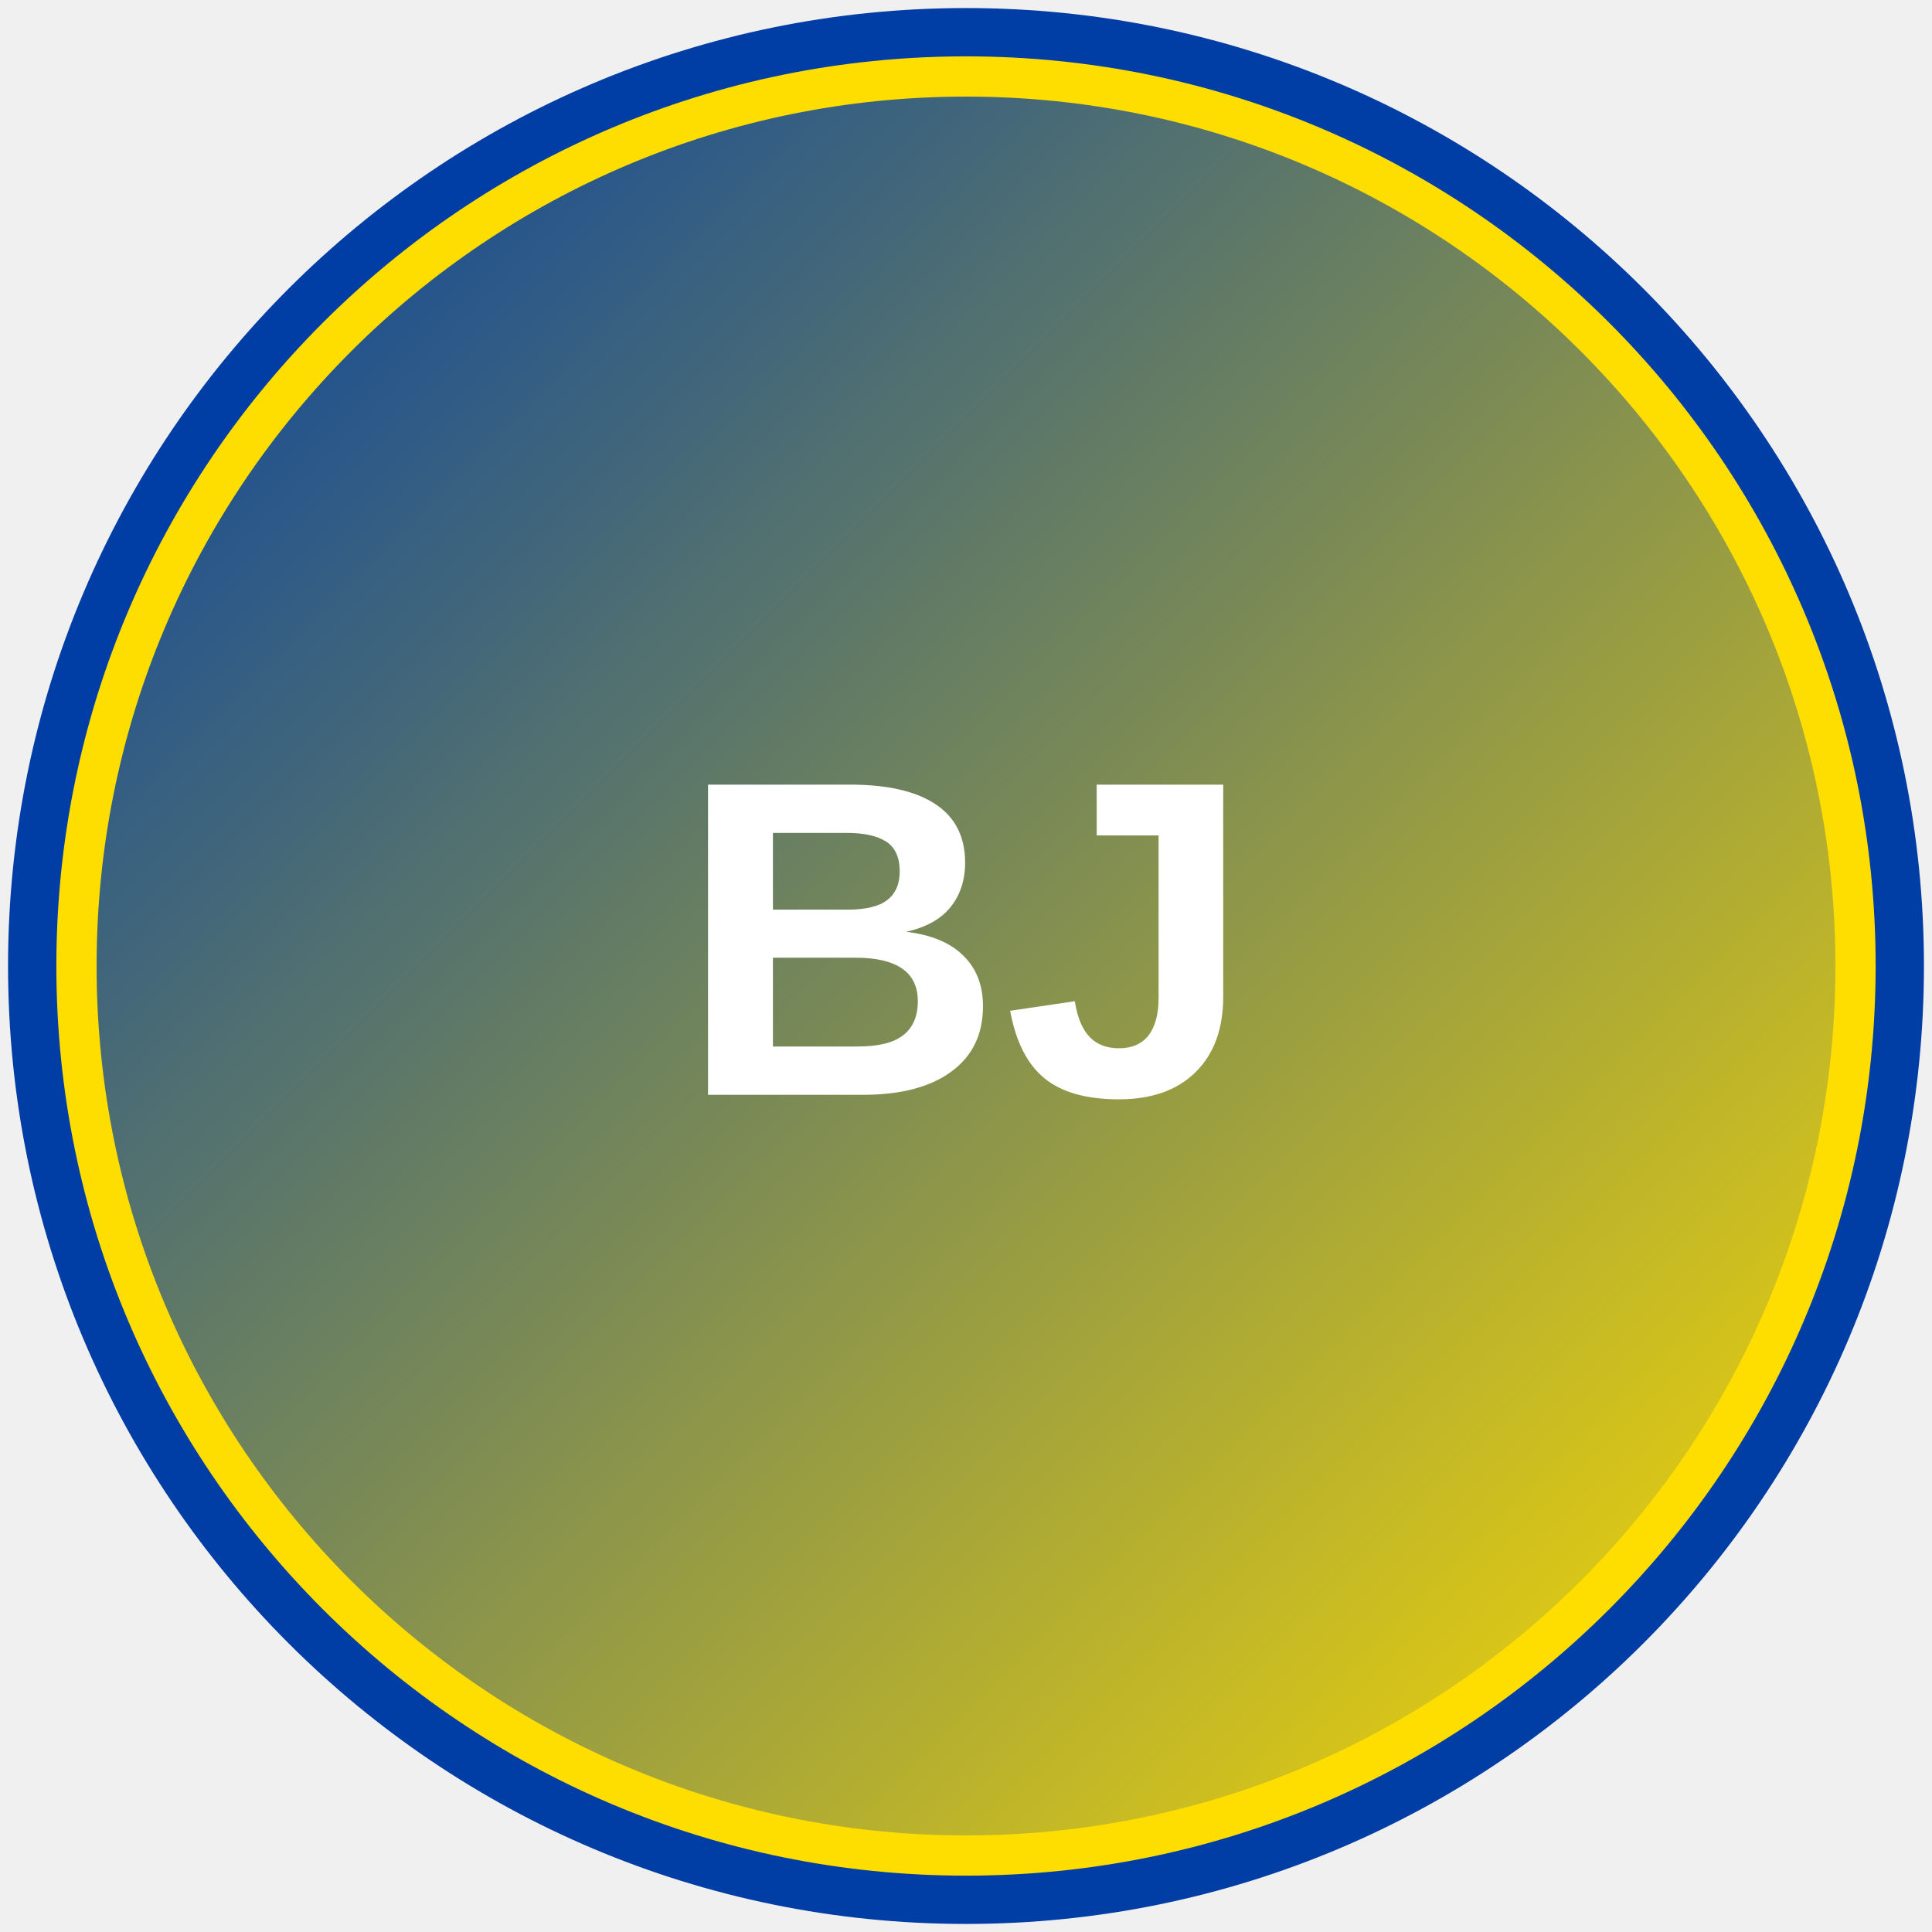
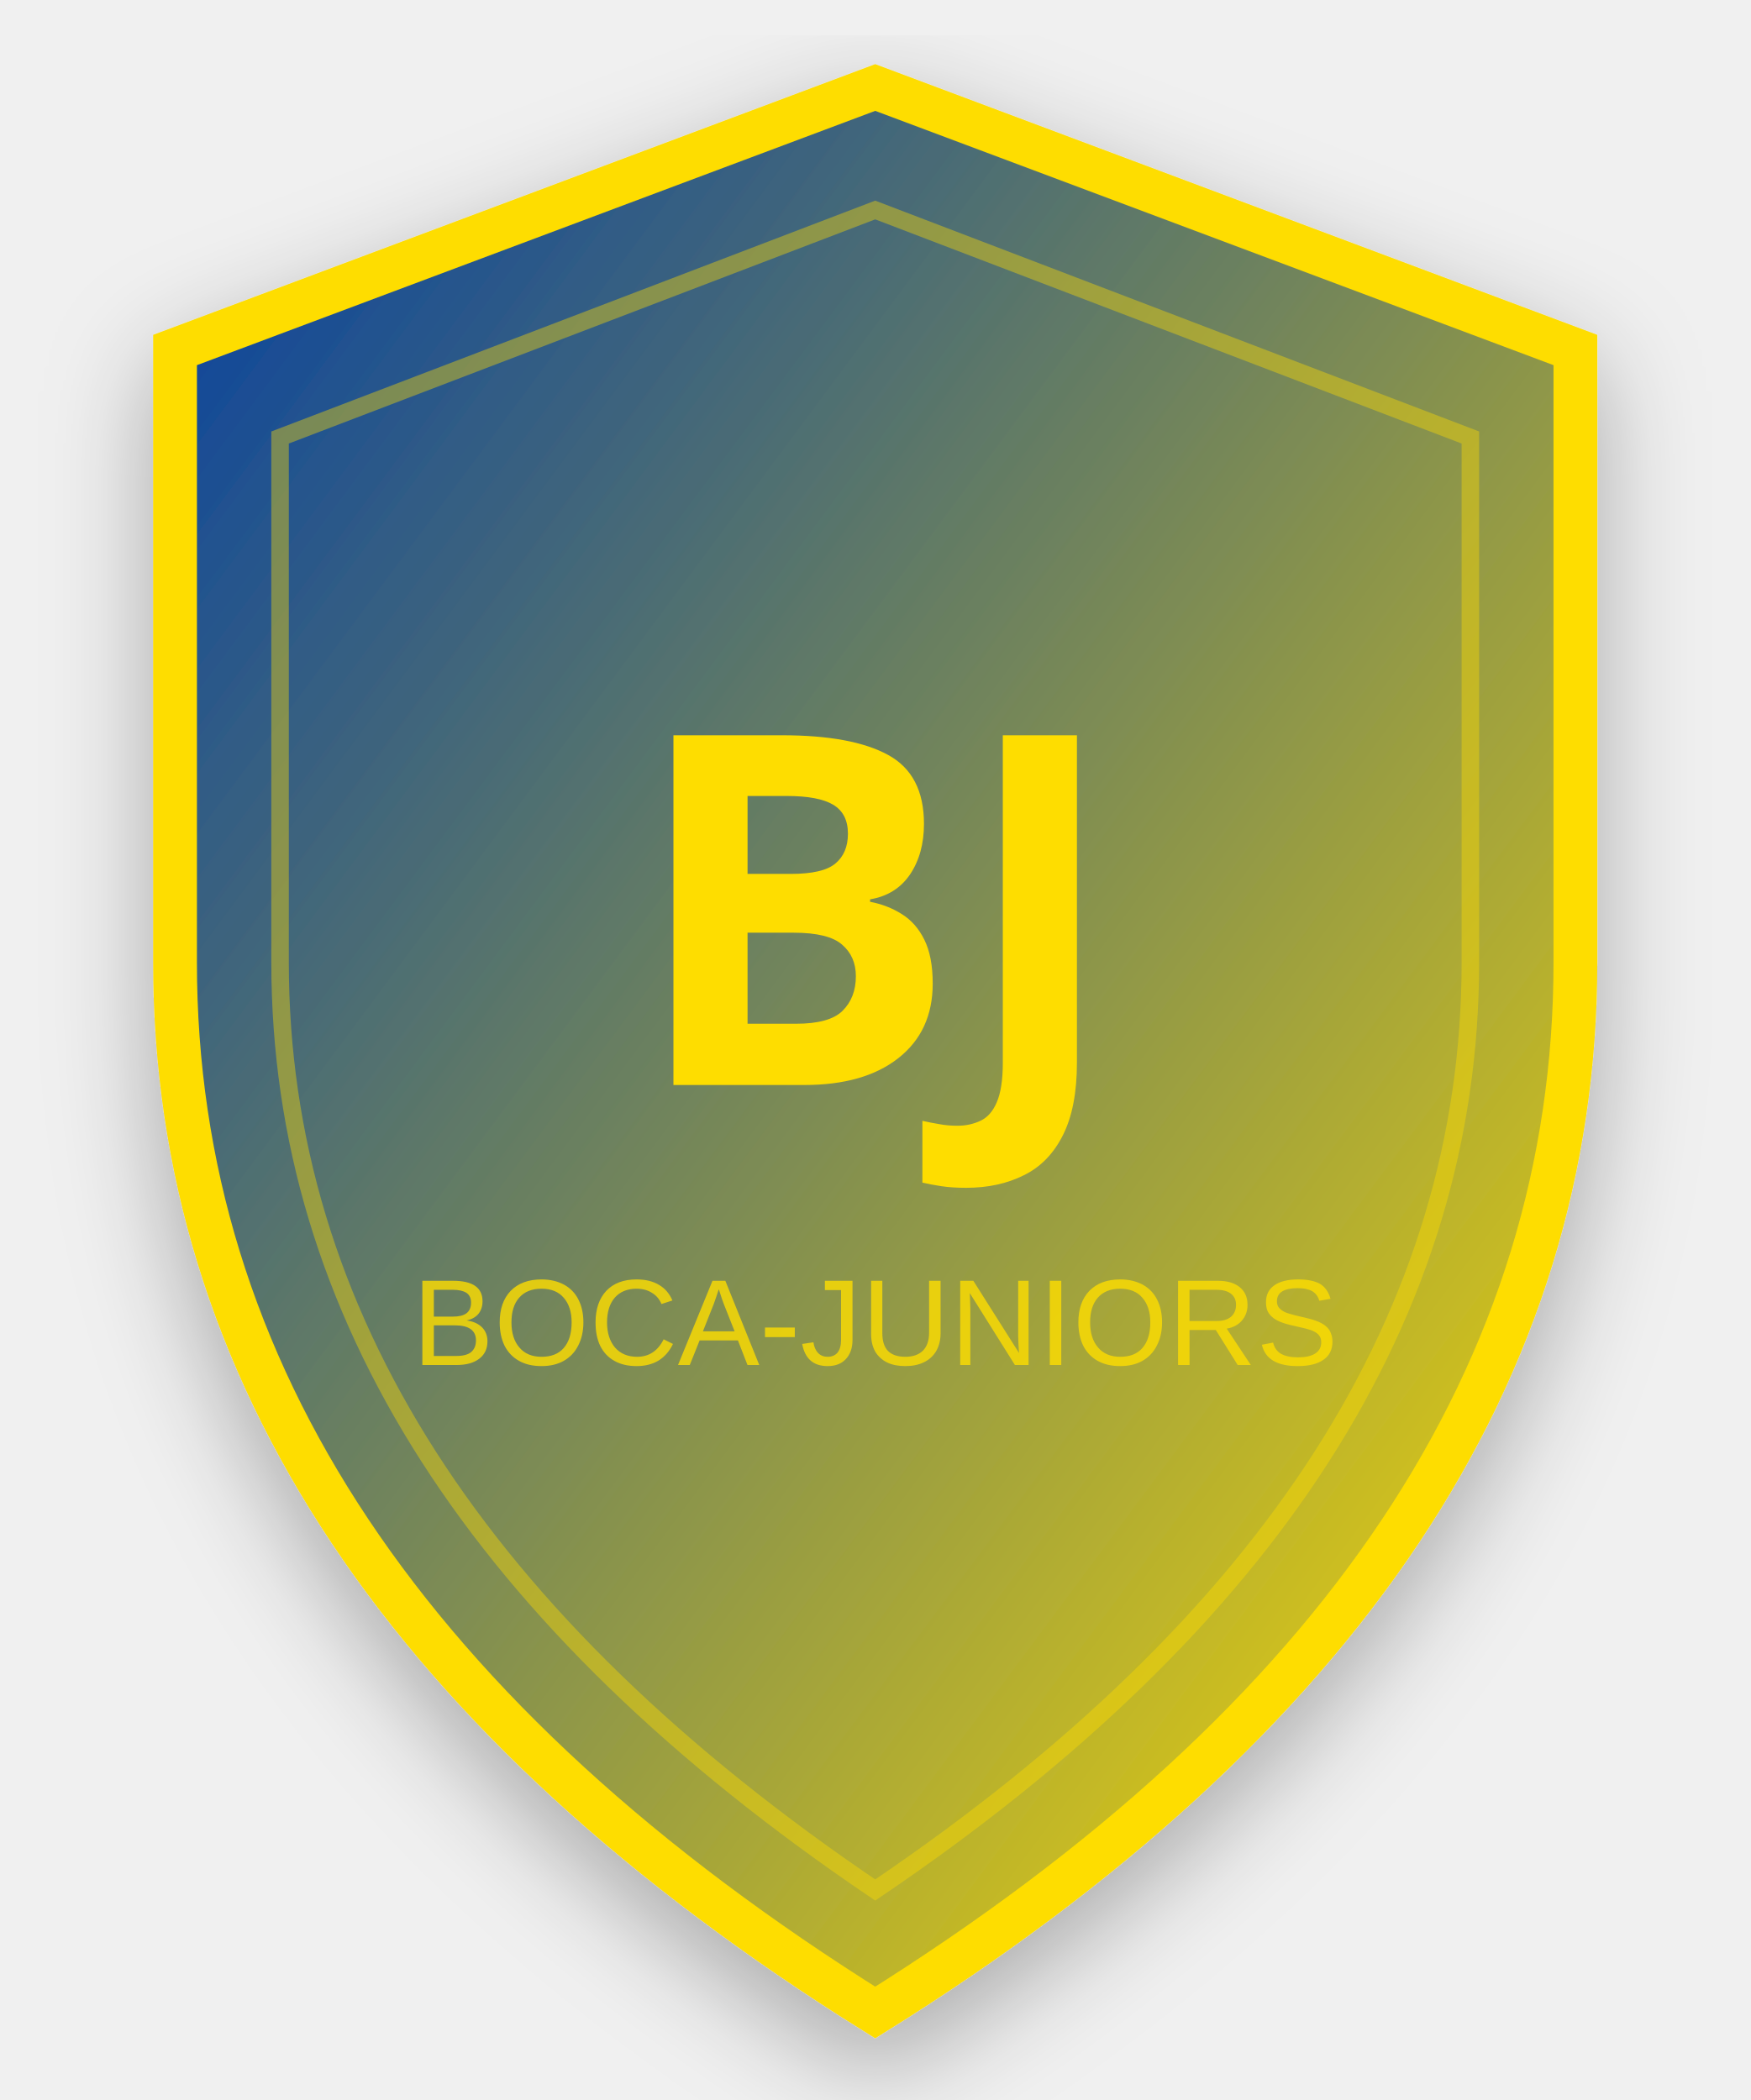
- <svg xmlns="http://www.w3.org/2000/svg" viewBox="0 0 120 120" width="120" height="120">
+ <svg xmlns="http://www.w3.org/2000/svg" viewBox="0 0 100 120" width="100" height="120">
  <defs>
-     <clipPath id="clip-boca-juniors">
-       <circle cx="60" cy="60" r="56" />
-     </clipPath>
-     <linearGradient id="bg-boca-juniors" x1="0" y1="0" x2="1" y2="1">
-       <stop offset="0%" stop-color="#003DA5" />
-       <stop offset="100%" stop-color="#FEDD00" />
+     <linearGradient id="bg_boca-juniors" x1="0%" y1="0%" x2="100%" y2="100%">
+       <stop offset="0%" style="stop-color:#003DA5;stop-opacity:1" />
+       <stop offset="100%" style="stop-color:#FEDD00;stop-opacity:1" />
    </linearGradient>
+     <filter id="shadow_boca-juniors">
+       <feDropShadow dx="0" dy="2" stdDeviation="3" flood-color="#000" flood-opacity="0.3" />
+     </filter>
  </defs>
-   <circle cx="60" cy="60" r="58" fill="#FEDD00" stroke="#003DA5" stroke-width="3" />
-   <circle cx="60" cy="60" r="54" fill="url(#bg-boca-juniors)" />
-   <text x="60" y="68" text-anchor="middle" font-family="Arial,sans-serif" font-size="28" font-weight="bold" fill="#ffffff">BJ</text>
+   <path d="M50 5 L90 20 L90 55 Q90 90 50 115 Q10 90 10 55 L10 20 Z" fill="url(#bg_boca-juniors)" stroke="#FEDD00" stroke-width="2.5" filter="url(#shadow_boca-juniors)" />
+   <path d="M50 12 L84 25 L84 55 Q84 85 50 108 Q16 85 16 55 L16 25 Z" fill="none" stroke="#FEDD00" stroke-width="1" opacity="0.4" />
+   <text x="50" y="62" text-anchor="middle" font-family="Arial Black, sans-serif" font-size="28" font-weight="900" fill="#FEDD00">BJ</text>
+   <text x="50" y="78" text-anchor="middle" font-family="Arial, sans-serif" font-size="7" fill="#FEDD00" opacity="0.8">BOCA-JUNIORS</text>
</svg>
